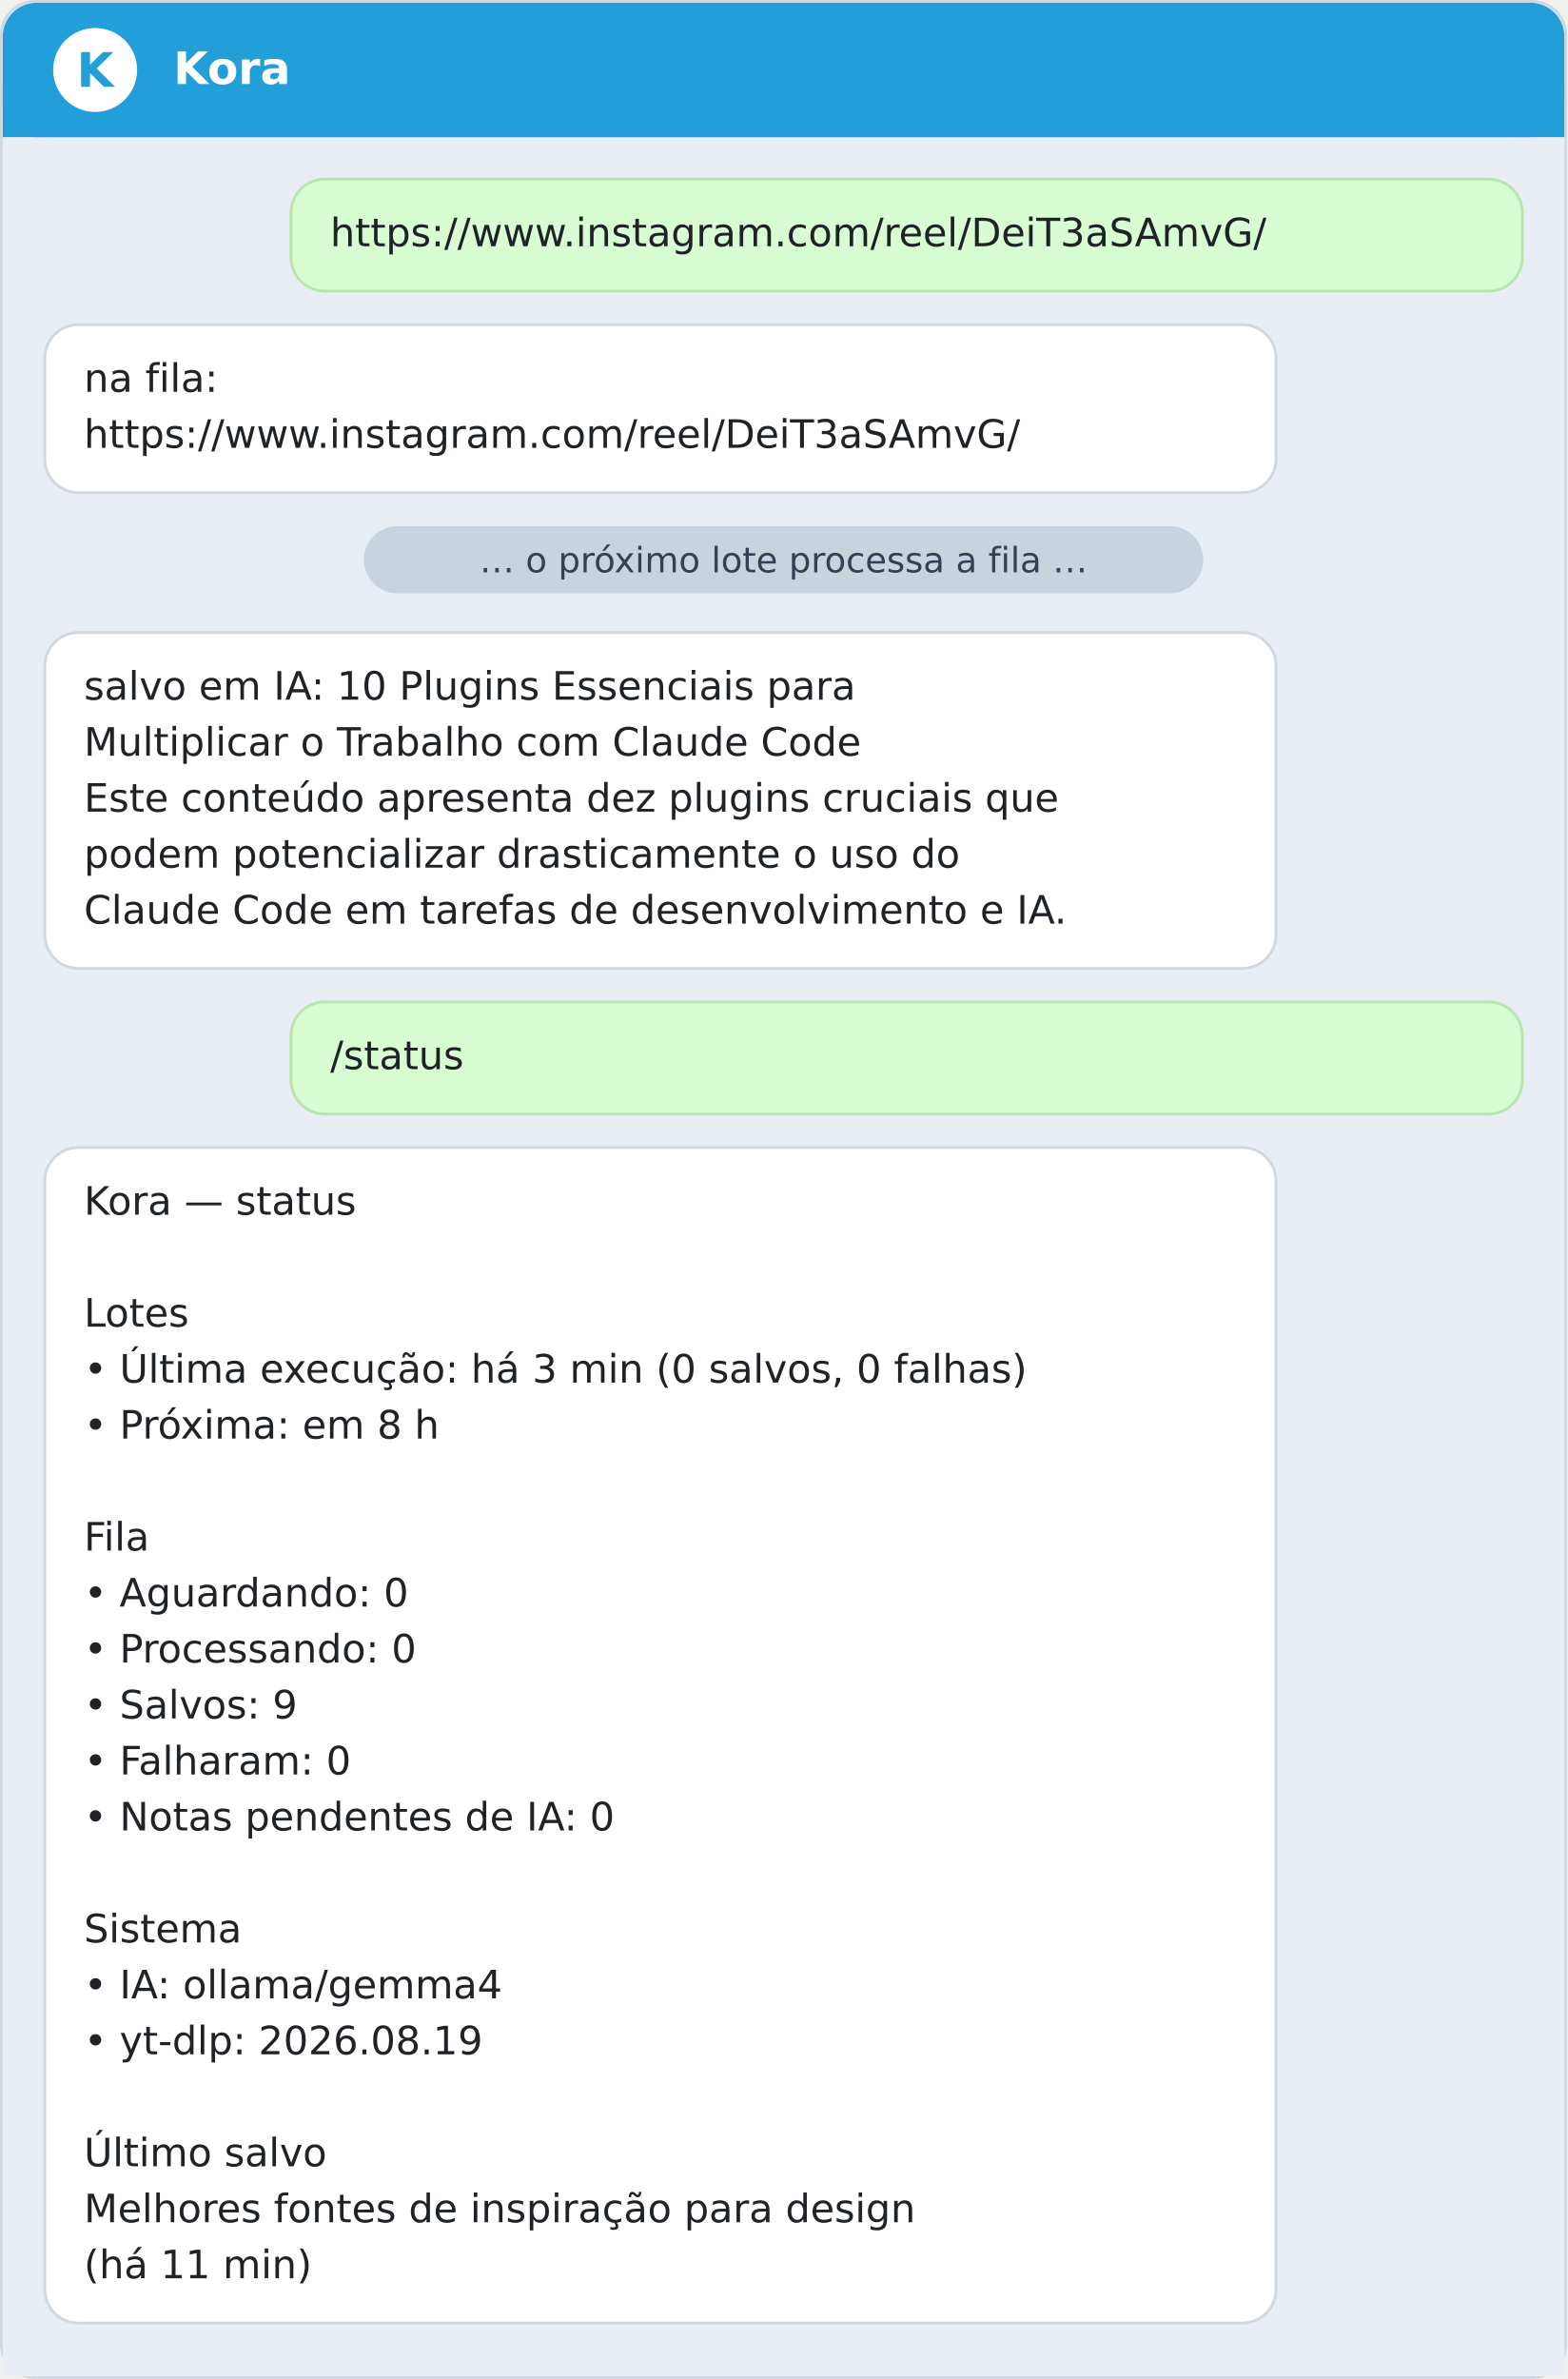
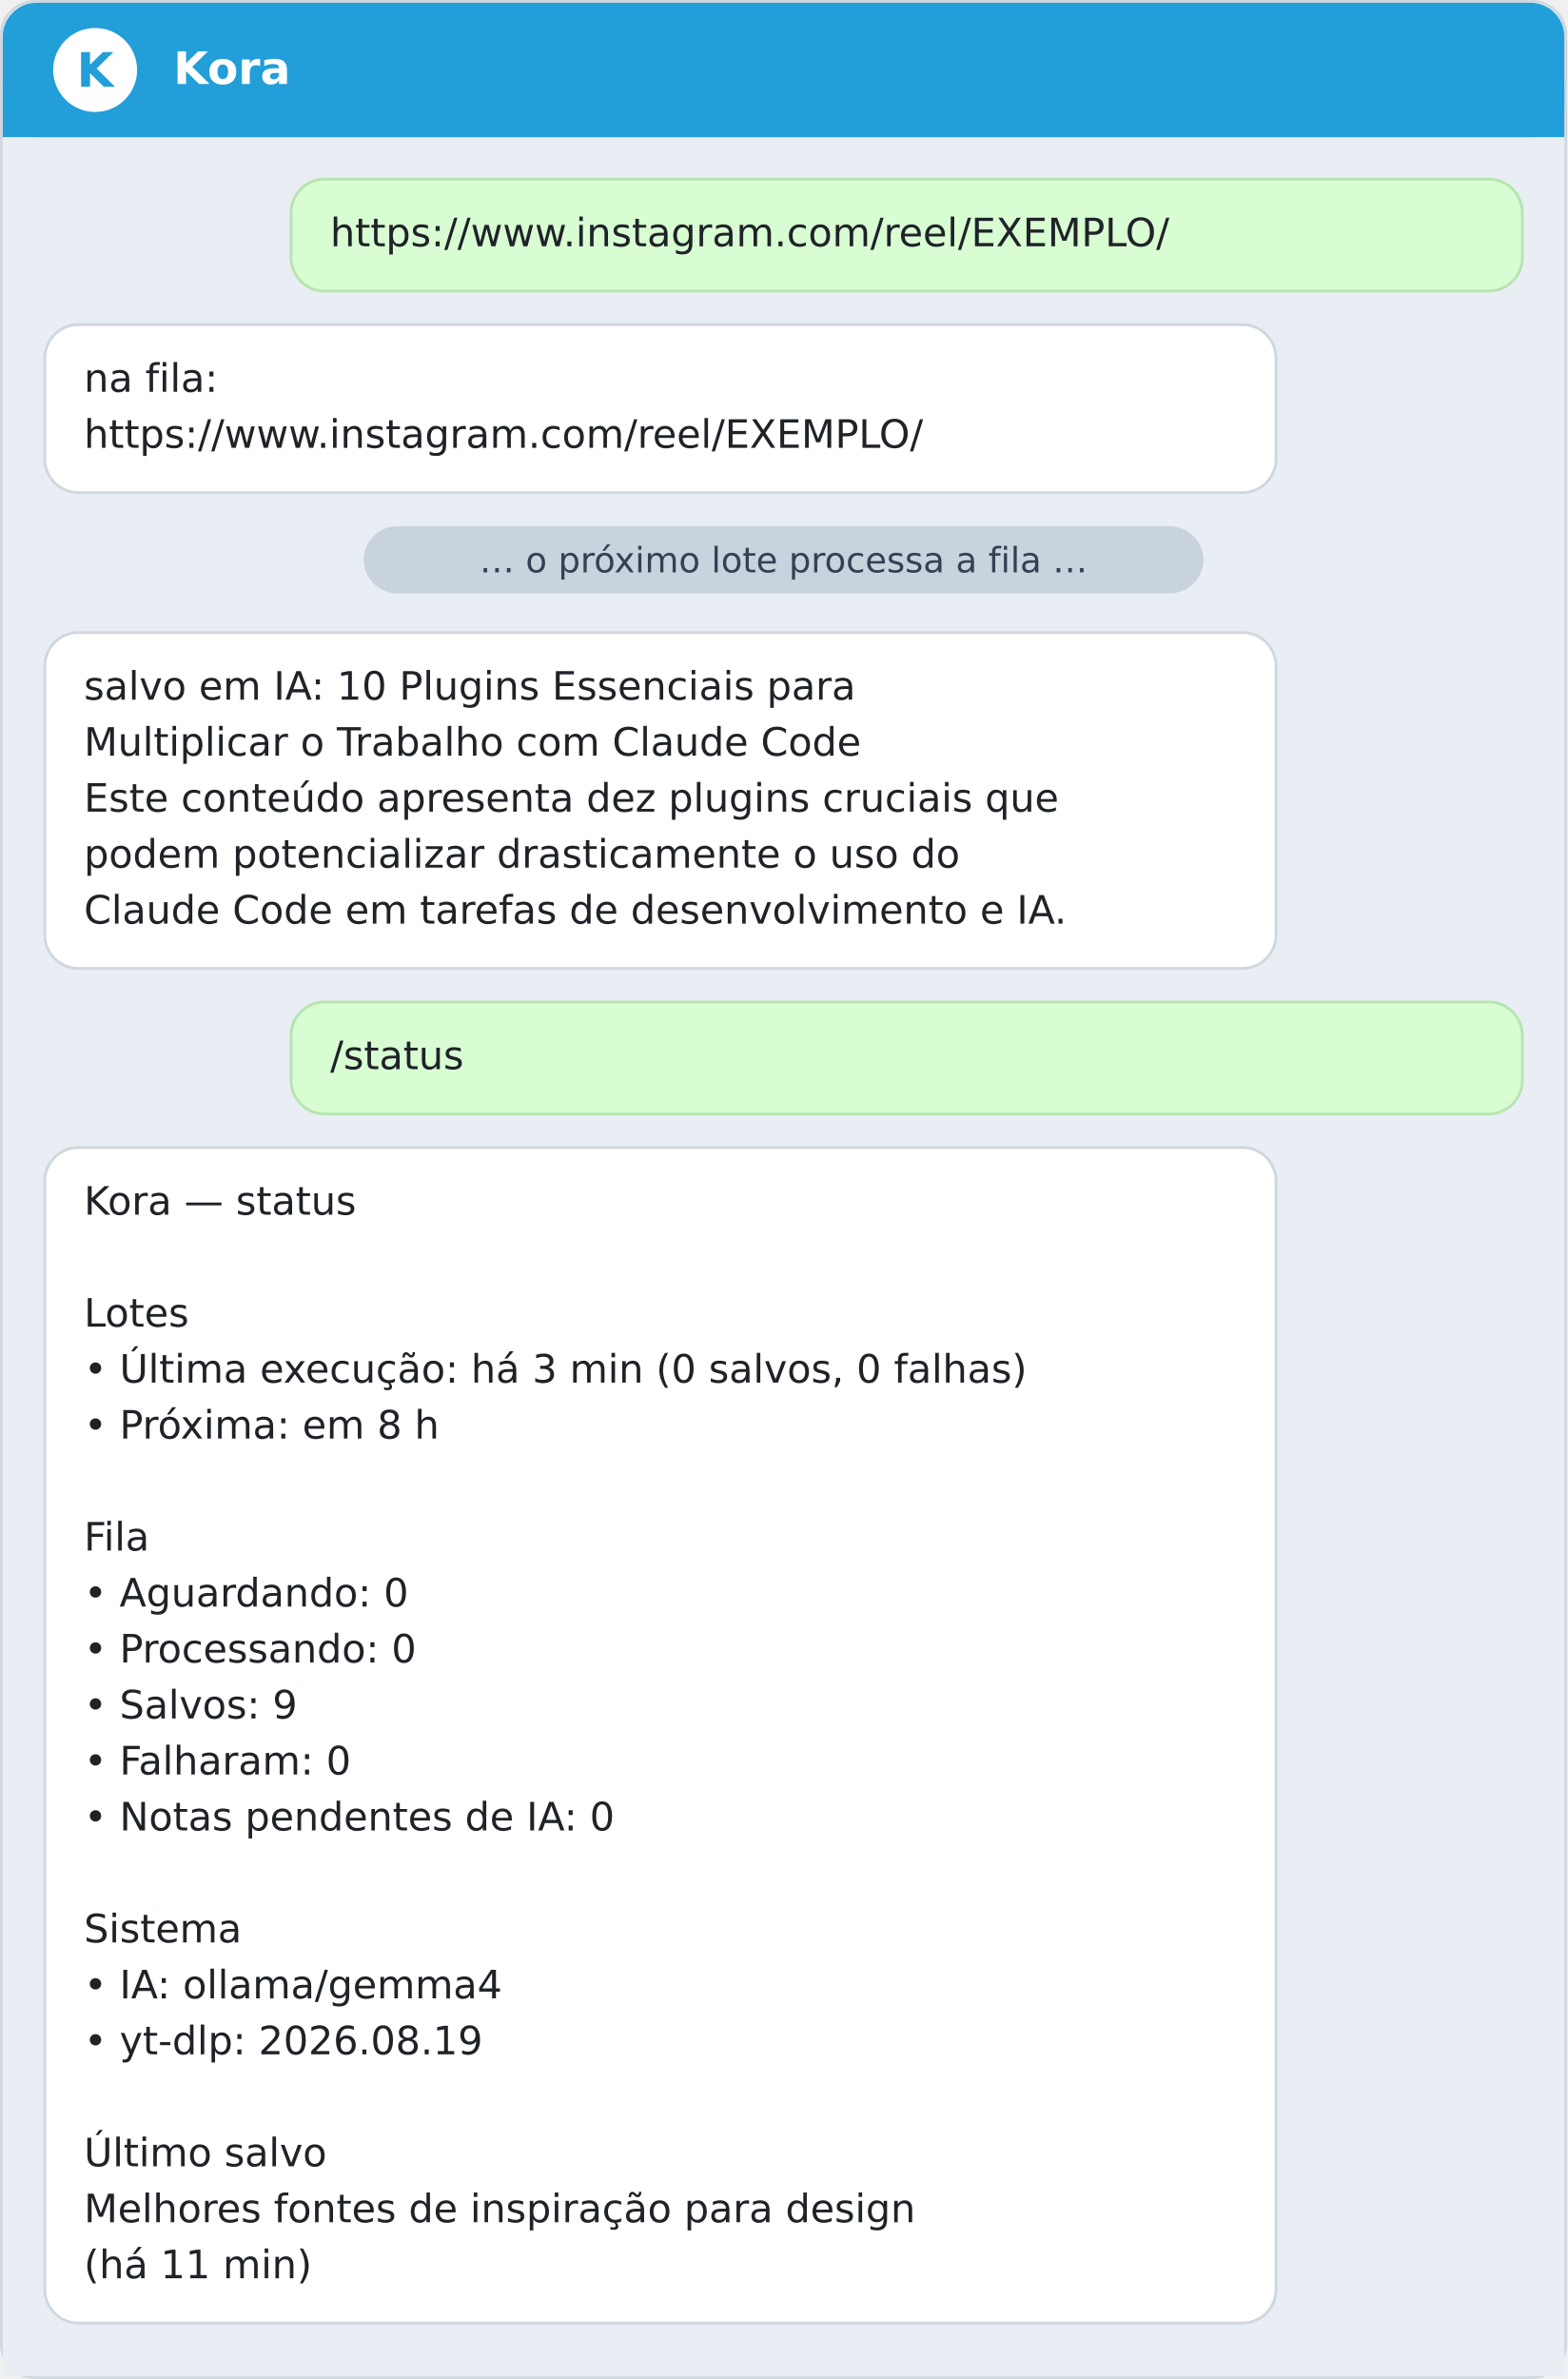
<svg xmlns="http://www.w3.org/2000/svg" viewBox="0 0 560 850" width="560" height="850" font-family="-apple-system, 'Segoe UI', 'DejaVu Sans', Helvetica, Arial, sans-serif" role="img" aria-labelledby="t d">
  <defs>
    <marker id="seta" viewBox="0 0 10 10" refX="9" refY="5" markerWidth="8" markerHeight="8" orient="auto-start-reverse">
      <path d="M0 0 L10 5 L0 10 z" fill="#57606a" />
    </marker>
  </defs>
  <rect x="0.5" y="0.5" width="559" height="849" rx="12" fill="#ffffff" stroke="#d0d7de" />
  <rect x="1" y="836" width="558" height="13" rx="12" fill="#e8eef4" />
  <rect x="1" y="49" width="558" height="800" fill="#e8eef4" />
  <rect x="1" y="1" width="558" height="48" rx="12" fill="#229ed9" />
  <rect x="1" y="30" width="558" height="19" fill="#229ed9" />
  <circle cx="34" cy="25" r="15" fill="#ffffff" />
  <text x="34" y="31" font-size="17" font-weight="bold" fill="#229ed9" text-anchor="middle" font-style="normal">K</text>
  <text x="62" y="30" font-size="16" font-weight="bold" fill="#ffffff" text-anchor="start" font-style="normal">Kora</text>
  <rect x="104" y="64" width="440" height="40" rx="12" fill="#d9fdd3" stroke="#b7e4af" />
-   <text x="118" y="88" font-size="14" font-weight="normal" fill="#1f2328" text-anchor="start" font-style="normal">https://www.instagram.com/reel/DeiT3aSAmvG/</text>
+   <text x="118" y="88" font-size="14" font-weight="normal" fill="#1f2328" text-anchor="start" font-style="normal">https://www.instagram.com/reel/EXEMPLO/</text>
  <rect x="16" y="116" width="440" height="60" rx="12" fill="#ffffff" stroke="#d0d7de" />
  <text x="30" y="140" font-size="14" font-weight="normal" fill="#1f2328" text-anchor="start" font-style="normal">na fila:</text>
-   <text x="30" y="160" font-size="14" font-weight="normal" fill="#1f2328" text-anchor="start" font-style="normal">https://www.instagram.com/reel/DeiT3aSAmvG/</text>
+   <text x="30" y="160" font-size="14" font-weight="normal" fill="#1f2328" text-anchor="start" font-style="normal">https://www.instagram.com/reel/EXEMPLO/</text>
  <rect x="130.0" y="188" width="300" height="24" rx="12" fill="#c9d3dd" />
  <text x="280.0" y="204.5" font-size="12.5" font-weight="normal" fill="#334155" text-anchor="middle" font-style="normal">… o próximo lote processa a fila …</text>
  <rect x="16" y="226" width="440" height="120" rx="12" fill="#ffffff" stroke="#d0d7de" />
  <text x="30" y="250" font-size="14" font-weight="normal" fill="#1f2328" text-anchor="start" font-style="normal">salvo em IA: 10 Plugins Essenciais para</text>
  <text x="30" y="270" font-size="14" font-weight="normal" fill="#1f2328" text-anchor="start" font-style="normal">Multiplicar o Trabalho com Claude Code</text>
  <text x="30" y="290" font-size="14" font-weight="normal" fill="#1f2328" text-anchor="start" font-style="normal">Este conteúdo apresenta dez plugins cruciais que</text>
  <text x="30" y="310" font-size="14" font-weight="normal" fill="#1f2328" text-anchor="start" font-style="normal">podem potencializar drasticamente o uso do</text>
  <text x="30" y="330" font-size="14" font-weight="normal" fill="#1f2328" text-anchor="start" font-style="normal">Claude Code em tarefas de desenvolvimento e IA.</text>
  <rect x="104" y="358" width="440" height="40" rx="12" fill="#d9fdd3" stroke="#b7e4af" />
  <text x="118" y="382" font-size="14" font-weight="normal" fill="#1f2328" text-anchor="start" font-style="normal">/status</text>
  <rect x="16" y="410" width="440" height="420" rx="12" fill="#ffffff" stroke="#d0d7de" />
  <text x="30" y="434" font-size="14" font-weight="normal" fill="#1f2328" text-anchor="start" font-style="normal">Kora — status</text>
  <text x="30" y="454" font-size="14" font-weight="normal" fill="#1f2328" text-anchor="start" font-style="normal" />
  <text x="30" y="474" font-size="14" font-weight="normal" fill="#1f2328" text-anchor="start" font-style="normal">Lotes</text>
  <text x="30" y="494" font-size="14" font-weight="normal" fill="#1f2328" text-anchor="start" font-style="normal">• Última execução: há 3 min (0 salvos, 0 falhas)</text>
  <text x="30" y="514" font-size="14" font-weight="normal" fill="#1f2328" text-anchor="start" font-style="normal">• Próxima: em 8 h</text>
  <text x="30" y="534" font-size="14" font-weight="normal" fill="#1f2328" text-anchor="start" font-style="normal" />
  <text x="30" y="554" font-size="14" font-weight="normal" fill="#1f2328" text-anchor="start" font-style="normal">Fila</text>
  <text x="30" y="574" font-size="14" font-weight="normal" fill="#1f2328" text-anchor="start" font-style="normal">• Aguardando: 0</text>
  <text x="30" y="594" font-size="14" font-weight="normal" fill="#1f2328" text-anchor="start" font-style="normal">• Processando: 0</text>
  <text x="30" y="614" font-size="14" font-weight="normal" fill="#1f2328" text-anchor="start" font-style="normal">• Salvos: 9</text>
  <text x="30" y="634" font-size="14" font-weight="normal" fill="#1f2328" text-anchor="start" font-style="normal">• Falharam: 0</text>
  <text x="30" y="654" font-size="14" font-weight="normal" fill="#1f2328" text-anchor="start" font-style="normal">• Notas pendentes de IA: 0</text>
  <text x="30" y="674" font-size="14" font-weight="normal" fill="#1f2328" text-anchor="start" font-style="normal" />
  <text x="30" y="694" font-size="14" font-weight="normal" fill="#1f2328" text-anchor="start" font-style="normal">Sistema</text>
  <text x="30" y="714" font-size="14" font-weight="normal" fill="#1f2328" text-anchor="start" font-style="normal">• IA: ollama/gemma4</text>
  <text x="30" y="734" font-size="14" font-weight="normal" fill="#1f2328" text-anchor="start" font-style="normal">• yt-dlp: 2026.08.19</text>
  <text x="30" y="754" font-size="14" font-weight="normal" fill="#1f2328" text-anchor="start" font-style="normal" />
  <text x="30" y="774" font-size="14" font-weight="normal" fill="#1f2328" text-anchor="start" font-style="normal">Último salvo</text>
  <text x="30" y="794" font-size="14" font-weight="normal" fill="#1f2328" text-anchor="start" font-style="normal">Melhores fontes de inspiração para design</text>
  <text x="30" y="814" font-size="14" font-weight="normal" fill="#1f2328" text-anchor="start" font-style="normal">(há 11 min)</text>
</svg>
